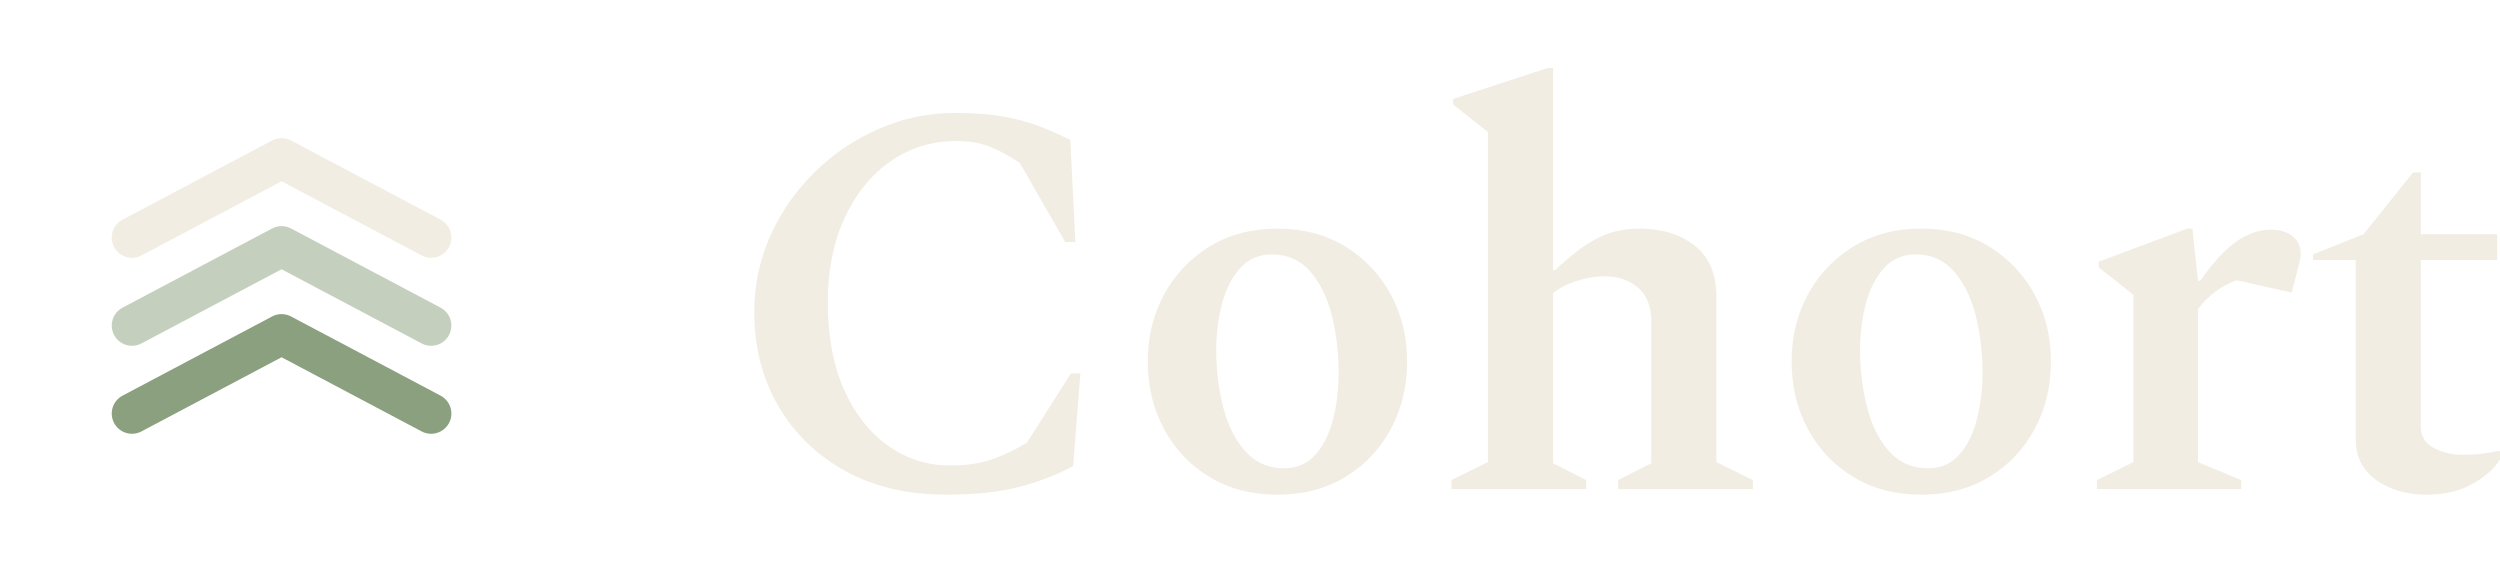
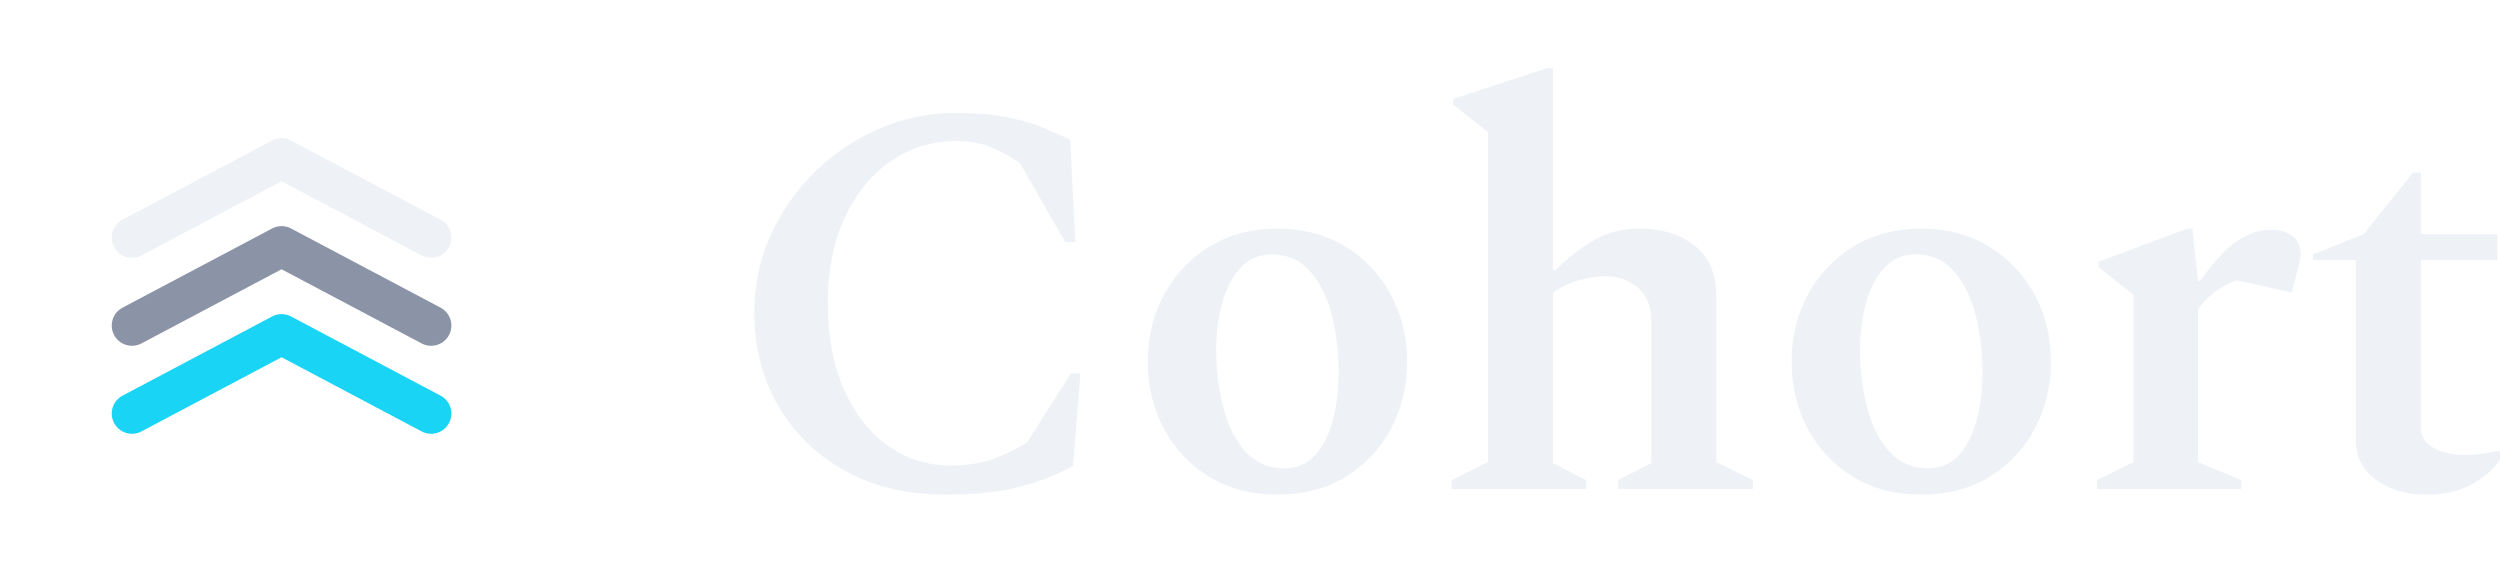
<svg xmlns="http://www.w3.org/2000/svg" viewBox="0 0 356.3 80.3" fill="none">
  <g transform="translate(0 0.0) scale(1.254)">
    <g fill="none" stroke-width="4.6" stroke-linecap="round" stroke-linejoin="round">
-       <path d="M15 47 L32 38 L49 47" stroke="#8AA07F" />
-       <path d="M15 37 L32 28 L49 37" stroke="#C4D0BD" />
-       <path d="M15 27 L32 18 L49 27" stroke="#F1EDE3" />
+       <path d="M15 47 L32 38 L49 47" stroke="#19D4F5" />
+       <path d="M15 37 L32 28 L49 37" stroke="#8B94A7" />
+       <path d="M15 27 L32 18 L49 27" stroke="#EEF2F6" />
    </g>
  </g>
  <g transform="translate(107.5 9.7)">
-     <path d="M27.36 60.80Q19.04 60.80 12.92 57.40Q6.80 54 3.40 48.12Q0 42.24 0 34.80Q0 28.96 2.32 23.84Q4.64 18.72 8.64 14.80Q12.64 10.88 17.80 8.64Q22.96 6.40 28.64 6.40Q32.72 6.40 35.56 6.92Q38.40 7.44 40.60 8.28Q42.80 9.12 45.04 10.24L45.76 24.80L44.32 24.80L37.84 13.52Q35.44 11.92 33.44 11.16Q31.44 10.40 28.80 10.40Q23.60 10.40 19.44 13.28Q15.28 16.16 12.88 21.36Q10.48 26.56 10.48 33.36Q10.48 40.64 12.80 45.84Q15.12 51.04 19.08 53.84Q23.04 56.64 27.92 56.64Q31.52 56.64 34.12 55.68Q36.72 54.72 38.88 53.36L45.12 43.52L46.48 43.52L45.44 56.72Q42.08 58.56 37.80 59.68Q33.52 60.80 27.36 60.80M74.56 60.80Q69.04 60.80 64.88 58.28Q60.72 55.76 58.40 51.44Q56.08 47.12 56.08 41.84Q56.08 36.56 58.40 32.28Q60.72 28 64.88 25.44Q69.04 22.88 74.56 22.88Q80.08 22.88 84.24 25.44Q88.40 28 90.72 32.28Q93.04 36.56 93.04 41.84Q93.04 47.12 90.72 51.44Q88.40 55.76 84.24 58.28Q80.08 60.80 74.56 60.80M75.52 57.04Q78.24 57.04 79.96 55.12Q81.68 53.20 82.48 50.08Q83.28 46.96 83.28 43.44Q83.28 39.12 82.32 35.28Q81.36 31.44 79.24 29Q77.12 26.56 73.76 26.56Q71.04 26.56 69.28 28.48Q67.52 30.40 66.68 33.52Q65.84 36.64 65.84 40.16Q65.84 44.48 66.84 48.36Q67.84 52.24 70 54.64Q72.16 57.04 75.52 57.04M118.56 60L99.36 60L99.36 58.72L104.56 56.16L104.56 9.12L99.60 5.20L99.60 4.40L113.04 0L113.84 0L113.84 28.80L114.16 28.80Q117.12 25.92 119.88 24.40Q122.64 22.88 126.16 22.88Q130.96 22.88 134.04 25.32Q137.12 27.76 137.12 32.56L137.12 56.16L142.32 58.72L142.32 60L123.12 60L123.12 58.72L127.84 56.32L127.84 36Q127.84 32.96 125.96 31.32Q124.08 29.68 121.20 29.68Q119.36 29.68 117.28 30.32Q115.20 30.96 113.84 32.08L113.84 56.32L118.56 58.72L118.56 60M166.32 60.80Q160.80 60.80 156.64 58.28Q152.48 55.76 150.16 51.44Q147.84 47.12 147.84 41.84Q147.84 36.56 150.16 32.28Q152.48 28 156.64 25.44Q160.80 22.88 166.32 22.88Q171.84 22.88 176 25.44Q180.16 28 182.48 32.28Q184.80 36.56 184.80 41.84Q184.80 47.12 182.48 51.44Q180.16 55.76 176 58.28Q171.84 60.80 166.32 60.80M167.28 57.04Q170 57.04 171.72 55.12Q173.44 53.20 174.24 50.08Q175.04 46.96 175.04 43.44Q175.04 39.12 174.08 35.28Q173.12 31.44 171 29Q168.88 26.56 165.52 26.56Q162.80 26.56 161.04 28.48Q159.28 30.40 158.44 33.52Q157.60 36.64 157.60 40.16Q157.60 44.48 158.60 48.36Q159.60 52.24 161.76 54.64Q163.92 57.04 167.28 57.04M211.92 60L191.36 60L191.36 58.72L196.56 56.16L196.56 32.32L191.60 28.40L191.60 27.60L204.24 22.88L204.96 22.88L205.76 30.32L206.08 30.32Q208.88 26.32 211.28 24.68Q213.68 23.04 216.08 23.04Q218.08 23.04 219.24 23.96Q220.40 24.88 220.40 26.56Q220.40 27.04 220.08 28.24L219.12 32L211.28 30.24Q208.08 31.36 205.76 34.32L205.76 56.16L211.92 58.72L211.92 60M238.40 60.80Q234.08 60.80 231.16 58.72Q228.24 56.64 228.24 52.88L228.24 27.36L222.16 27.36L222.16 26.56L229.36 23.68L236.40 14.88L237.52 14.88L237.52 23.68L248.40 23.68L248.40 27.36L237.52 27.36L237.52 51.12Q237.52 53.12 239.32 54.12Q241.12 55.12 243.52 55.12Q245.04 55.12 246.28 54.96Q247.52 54.80 248.56 54.56L248.80 54.64L248.80 55.76Q247.68 57.68 244.92 59.24Q242.16 60.80 238.40 60.80" fill="#F1EDE3" />
+     <path d="M27.36 60.80Q19.04 60.80 12.92 57.40Q6.80 54 3.40 48.12Q0 42.24 0 34.80Q0 28.96 2.32 23.84Q4.64 18.72 8.64 14.80Q12.64 10.88 17.80 8.64Q22.96 6.40 28.64 6.40Q32.72 6.40 35.56 6.92Q38.40 7.44 40.60 8.28Q42.80 9.12 45.04 10.24L45.76 24.80L44.32 24.80L37.84 13.52Q35.44 11.92 33.44 11.16Q31.44 10.40 28.80 10.40Q23.60 10.40 19.44 13.28Q15.28 16.16 12.88 21.36Q10.48 26.56 10.48 33.36Q10.48 40.64 12.80 45.84Q15.12 51.04 19.08 53.84Q23.04 56.64 27.92 56.64Q31.52 56.64 34.12 55.68Q36.72 54.72 38.88 53.36L45.12 43.52L46.48 43.52L45.44 56.72Q42.08 58.56 37.80 59.68Q33.52 60.80 27.36 60.80M74.56 60.80Q69.04 60.80 64.88 58.28Q60.72 55.76 58.40 51.44Q56.08 47.12 56.08 41.84Q56.08 36.56 58.40 32.28Q60.72 28 64.88 25.44Q69.04 22.88 74.56 22.88Q80.08 22.88 84.24 25.44Q88.40 28 90.72 32.28Q93.04 36.56 93.04 41.84Q93.04 47.12 90.72 51.44Q88.40 55.76 84.24 58.28Q80.08 60.80 74.56 60.80M75.52 57.04Q78.24 57.04 79.96 55.12Q81.68 53.20 82.48 50.08Q83.28 46.96 83.28 43.44Q83.28 39.12 82.32 35.28Q81.36 31.44 79.24 29Q77.12 26.56 73.76 26.56Q71.04 26.56 69.28 28.48Q67.52 30.40 66.68 33.52Q65.84 36.64 65.84 40.16Q65.84 44.48 66.84 48.36Q67.84 52.24 70 54.64Q72.16 57.04 75.52 57.04M118.56 60L99.36 60L99.36 58.72L104.56 56.16L104.56 9.12L99.60 5.20L99.60 4.40L113.04 0L113.84 0L113.84 28.80L114.16 28.80Q117.12 25.92 119.88 24.40Q122.64 22.88 126.16 22.88Q130.96 22.88 134.04 25.32Q137.12 27.76 137.12 32.56L137.12 56.16L142.32 58.72L142.32 60L123.12 60L123.12 58.72L127.84 56.32L127.84 36Q127.84 32.96 125.96 31.32Q124.08 29.68 121.20 29.68Q119.36 29.68 117.28 30.32Q115.20 30.96 113.84 32.08L113.84 56.32L118.56 58.72L118.56 60M166.32 60.80Q160.80 60.80 156.64 58.28Q152.48 55.76 150.16 51.44Q147.84 47.12 147.84 41.84Q147.84 36.56 150.16 32.28Q152.48 28 156.64 25.44Q160.80 22.88 166.32 22.88Q171.84 22.88 176 25.44Q180.16 28 182.48 32.28Q184.80 36.56 184.80 41.84Q184.80 47.12 182.48 51.44Q180.16 55.76 176 58.28Q171.84 60.80 166.32 60.80M167.28 57.04Q170 57.04 171.72 55.12Q173.44 53.20 174.24 50.08Q175.04 46.96 175.04 43.44Q175.04 39.12 174.08 35.28Q173.12 31.44 171 29Q168.88 26.56 165.52 26.56Q162.80 26.56 161.04 28.48Q159.28 30.40 158.44 33.52Q157.60 36.64 157.60 40.16Q157.60 44.48 158.60 48.36Q159.60 52.24 161.76 54.64Q163.92 57.04 167.28 57.04M211.92 60L191.36 60L191.36 58.72L196.56 56.16L196.56 32.32L191.60 28.40L191.60 27.60L204.24 22.88L204.96 22.88L205.76 30.32L206.08 30.32Q208.88 26.32 211.28 24.68Q213.68 23.04 216.08 23.04Q218.08 23.04 219.24 23.96Q220.40 24.88 220.40 26.56Q220.40 27.04 220.08 28.24L219.12 32L211.28 30.24Q208.08 31.36 205.76 34.32L205.76 56.16L211.92 58.72L211.92 60M238.40 60.80Q234.08 60.80 231.16 58.72Q228.24 56.64 228.24 52.88L228.24 27.36L222.16 27.36L222.16 26.56L229.36 23.68L236.40 14.88L237.52 14.88L237.52 23.68L248.40 23.68L248.40 27.36L237.52 27.36L237.52 51.12Q237.52 53.12 239.32 54.12Q241.12 55.12 243.52 55.12Q245.04 55.12 246.28 54.96Q247.52 54.80 248.56 54.56L248.80 54.64L248.80 55.76Q247.68 57.68 244.92 59.24Q242.16 60.80 238.40 60.80" fill="#EEF2F6" />
  </g>
</svg>
